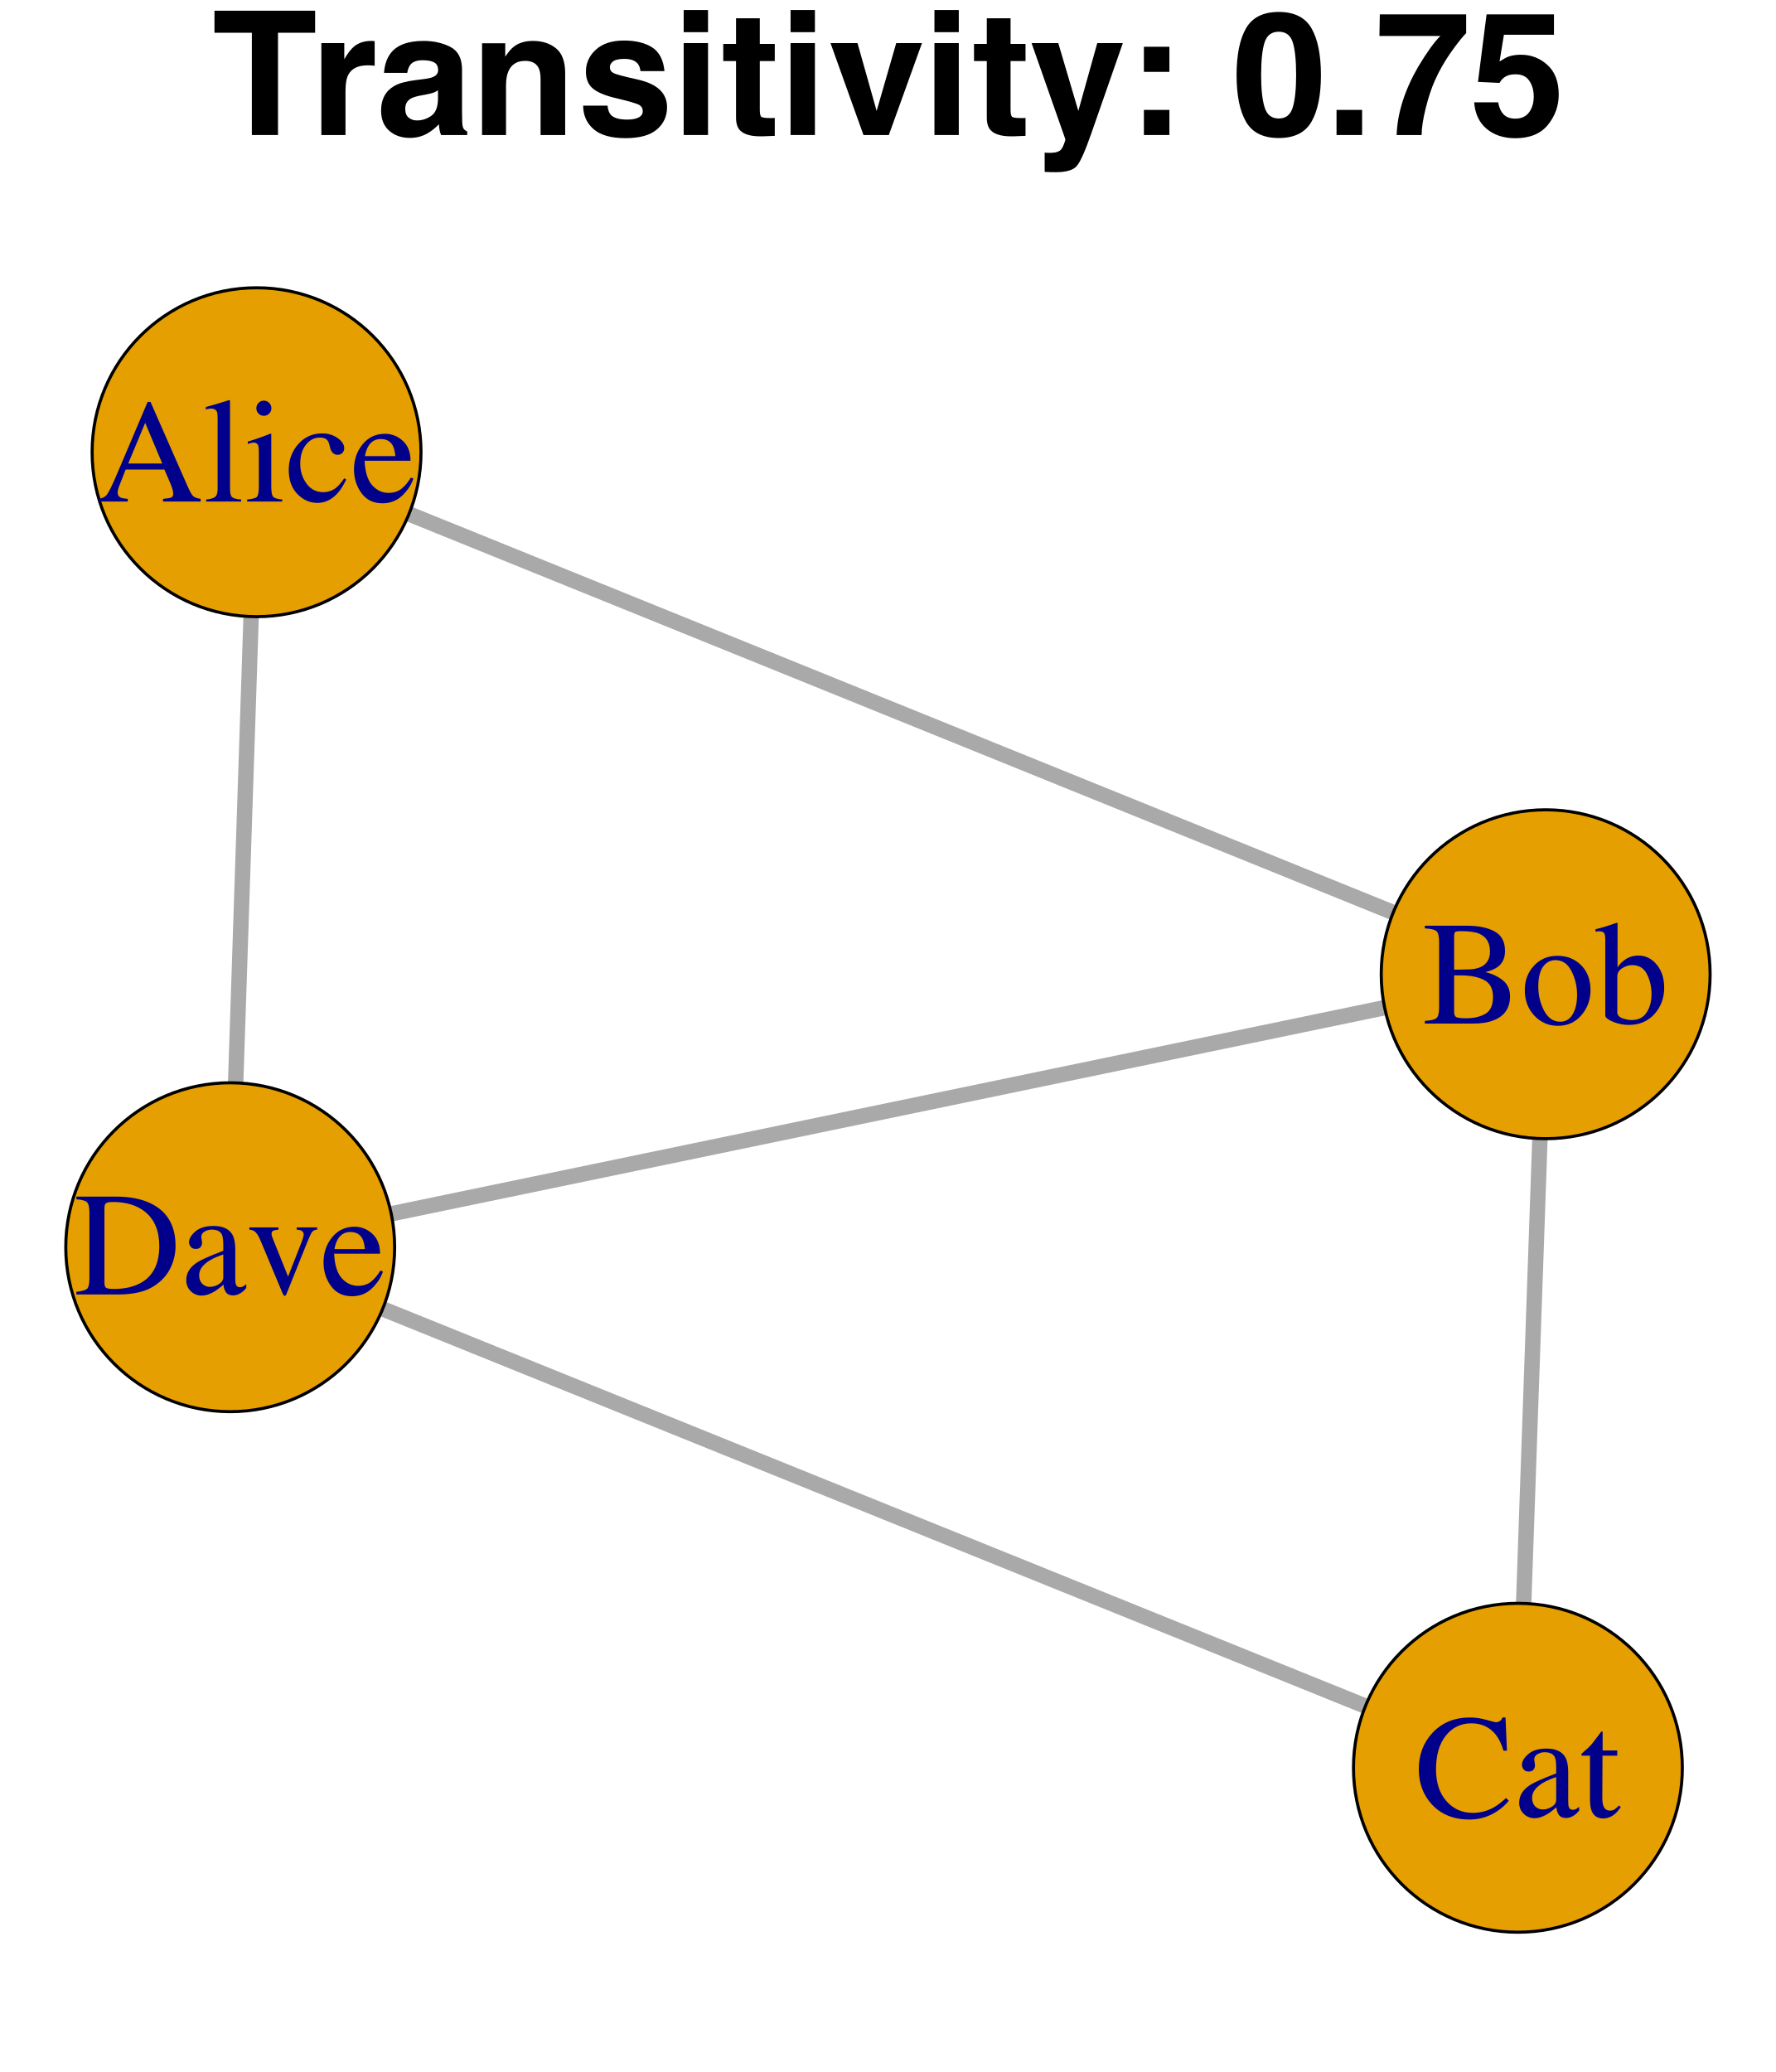
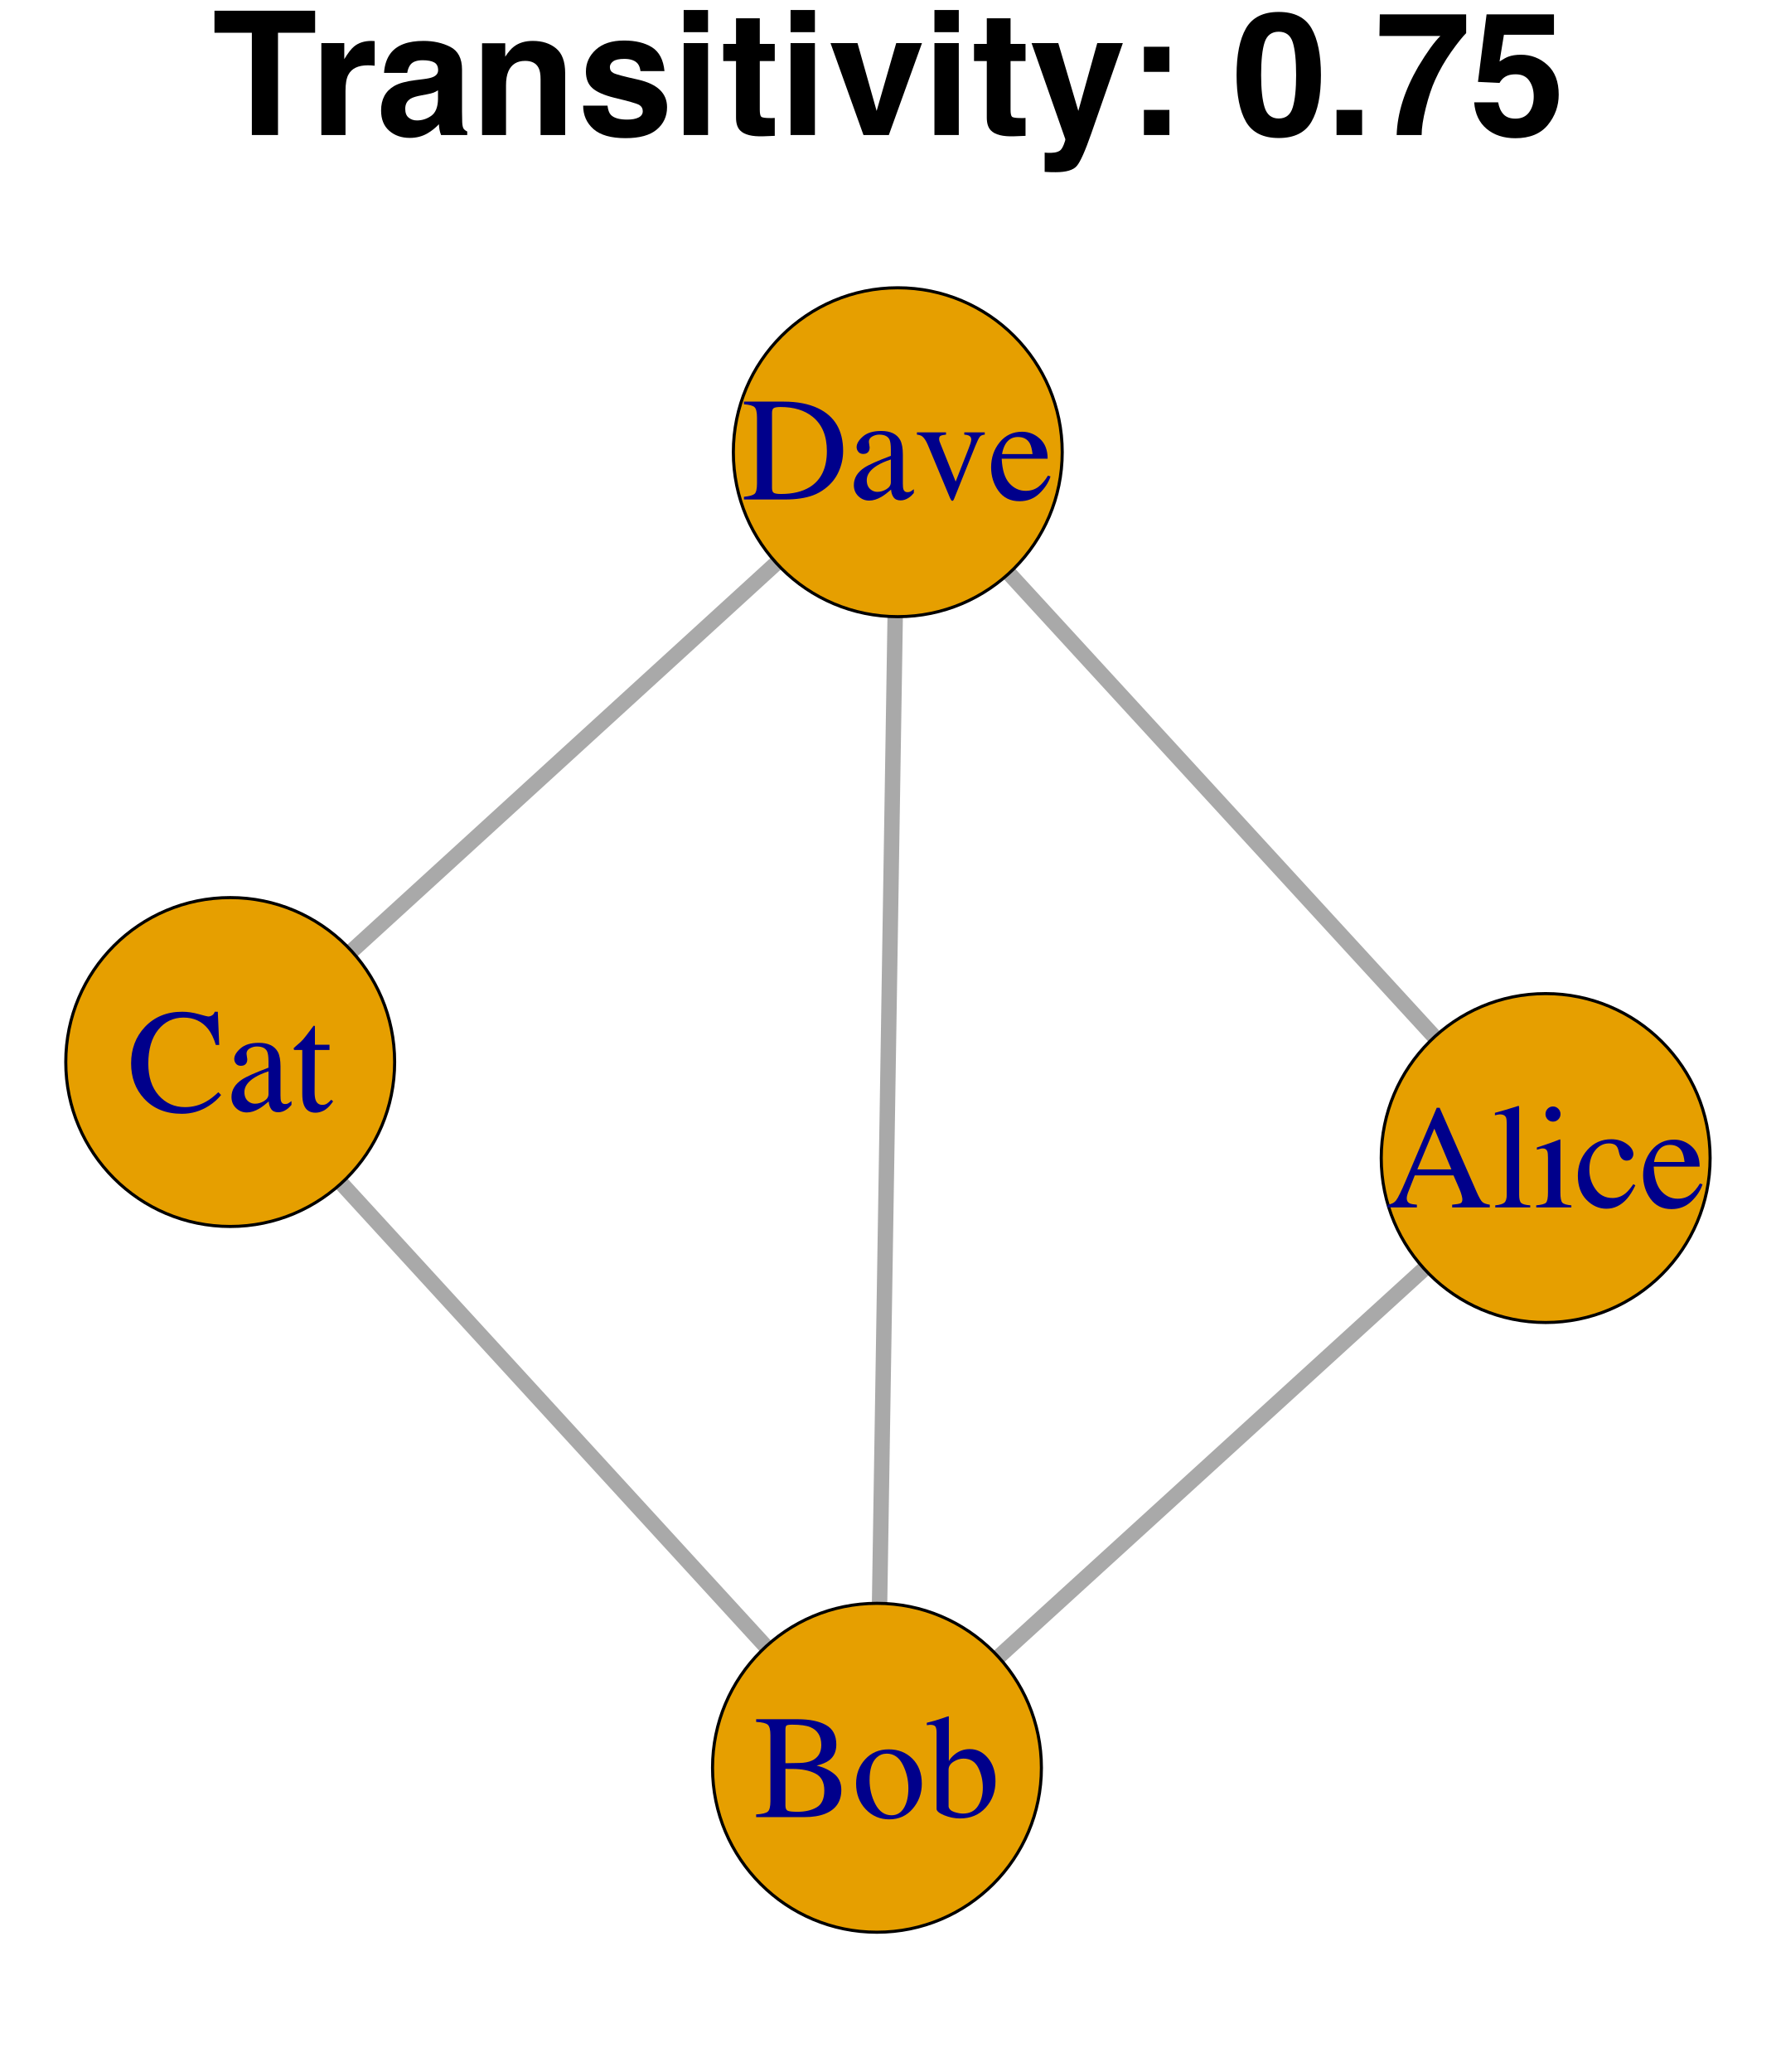
<svg xmlns="http://www.w3.org/2000/svg" xmlns:xlink="http://www.w3.org/1999/xlink" width="432" height="504" viewBox="0 0 432 504">
  <defs>
    <g>
      <g id="glyph-0-0">
        <path d="M 0.578 0 L 0.578 -23.812 L 25.156 -23.812 L 25.156 0 Z M 21.922 -3.234 L 21.922 -20.578 L 3.812 -20.578 L 3.812 -3.234 Z M 21.922 -3.234 " />
      </g>
      <g id="glyph-0-1">
        <path d="M 16.062 -9.25 L 11.906 -19.156 L 7.781 -9.25 Z M 0.531 0 L 0.531 -0.656 C 1.457 -0.758 2.148 -1.109 2.609 -1.703 C 3.078 -2.305 3.875 -3.93 5 -6.578 L 12.5 -24.234 L 13.203 -24.234 L 22.172 -3.828 C 22.766 -2.473 23.238 -1.633 23.594 -1.312 C 23.957 -0.988 24.562 -0.77 25.406 -0.656 L 25.406 0 L 16.25 0 L 16.25 -0.656 C 17.301 -0.75 17.977 -0.863 18.281 -1 C 18.582 -1.133 18.734 -1.461 18.734 -1.984 C 18.734 -2.16 18.676 -2.473 18.562 -2.922 C 18.445 -3.367 18.285 -3.836 18.078 -4.328 L 16.578 -7.781 L 7.156 -7.781 C 6.219 -5.426 5.656 -3.988 5.469 -3.469 C 5.289 -2.945 5.203 -2.535 5.203 -2.234 C 5.203 -1.617 5.445 -1.195 5.938 -0.969 C 6.25 -0.82 6.828 -0.719 7.672 -0.656 L 7.672 0 Z M 12.844 -24.234 Z M 12.844 -24.234 " />
      </g>
      <g id="glyph-0-2">
        <path d="M 0.734 -0.5 C 1.828 -0.602 2.566 -0.82 2.953 -1.156 C 3.336 -1.488 3.531 -2.141 3.531 -3.109 L 3.531 -20.281 C 3.531 -21.062 3.469 -21.598 3.344 -21.891 C 3.102 -22.379 2.629 -22.625 1.922 -22.625 C 1.754 -22.625 1.57 -22.602 1.375 -22.562 C 1.188 -22.531 0.945 -22.477 0.656 -22.406 L 0.656 -23 C 2.238 -23.414 4.141 -23.977 6.359 -24.688 C 6.441 -24.688 6.492 -24.648 6.516 -24.578 C 6.535 -24.504 6.547 -24.352 6.547 -24.125 L 6.547 -3.047 C 6.547 -2.023 6.719 -1.363 7.062 -1.062 C 7.414 -0.758 8.145 -0.57 9.25 -0.5 L 9.25 0 L 0.734 0 Z M 0.734 -0.5 " />
      </g>
      <g id="glyph-0-3">
        <path d="M 2.953 -22.688 C 2.953 -23.195 3.129 -23.633 3.484 -24 C 3.836 -24.363 4.27 -24.547 4.781 -24.547 C 5.281 -24.547 5.707 -24.363 6.062 -24 C 6.426 -23.645 6.609 -23.207 6.609 -22.688 C 6.609 -22.188 6.426 -21.754 6.062 -21.391 C 5.707 -21.035 5.281 -20.859 4.781 -20.859 C 4.27 -20.859 3.836 -21.035 3.484 -21.391 C 3.129 -21.754 2.953 -22.188 2.953 -22.688 Z M 0.703 -0.5 C 1.953 -0.613 2.738 -0.82 3.062 -1.125 C 3.395 -1.438 3.562 -2.281 3.562 -3.656 L 3.562 -12.047 C 3.562 -12.805 3.508 -13.332 3.406 -13.625 C 3.227 -14.102 2.859 -14.344 2.297 -14.344 C 2.172 -14.344 2.047 -14.332 1.922 -14.312 C 1.797 -14.289 1.441 -14.195 0.859 -14.031 L 0.859 -14.578 L 1.625 -14.812 C 3.664 -15.488 5.094 -15.992 5.906 -16.328 C 6.238 -16.473 6.453 -16.547 6.547 -16.547 C 6.566 -16.461 6.578 -16.375 6.578 -16.281 L 6.578 -3.656 C 6.578 -2.32 6.738 -1.484 7.062 -1.141 C 7.383 -0.805 8.113 -0.594 9.25 -0.5 L 9.25 0 L 0.703 0 Z M 0.703 -0.5 " />
      </g>
      <g id="glyph-0-4">
        <path d="M 8.953 -16.578 C 10.41 -16.578 11.672 -16.195 12.734 -15.438 C 13.797 -14.688 14.328 -13.859 14.328 -12.953 C 14.328 -12.566 14.191 -12.207 13.922 -11.875 C 13.648 -11.539 13.234 -11.375 12.672 -11.375 C 12.266 -11.375 11.906 -11.516 11.594 -11.797 C 11.281 -12.078 11.055 -12.488 10.922 -13.031 L 10.703 -13.875 C 10.555 -14.488 10.297 -14.926 9.922 -15.188 C 9.523 -15.438 9.016 -15.562 8.391 -15.562 C 7.047 -15.562 5.914 -14.977 5 -13.812 C 4.082 -12.645 3.625 -11.094 3.625 -9.156 C 3.625 -7.383 4.129 -5.797 5.141 -4.391 C 6.148 -2.984 7.52 -2.281 9.25 -2.281 C 10.469 -2.281 11.551 -2.68 12.5 -3.484 C 13.039 -3.941 13.648 -4.664 14.328 -5.656 L 14.812 -5.359 C 14.145 -3.953 13.441 -2.836 12.703 -2.016 C 11.285 -0.453 9.645 0.328 7.781 0.328 C 5.957 0.328 4.344 -0.391 2.938 -1.828 C 1.531 -3.266 0.828 -5.223 0.828 -7.703 C 0.828 -10.129 1.594 -12.211 3.125 -13.953 C 4.664 -15.703 6.609 -16.578 8.953 -16.578 Z M 8.172 -16.578 Z M 8.172 -16.578 " />
      </g>
      <g id="glyph-0-5">
        <path d="M 8.25 -16.484 C 9.895 -16.484 11.336 -15.91 12.578 -14.766 C 13.828 -13.629 14.453 -12.016 14.453 -9.922 L 3.281 -9.922 C 3.406 -7.203 4.02 -5.219 5.125 -3.969 C 6.238 -2.727 7.562 -2.109 9.094 -2.109 C 10.32 -2.109 11.359 -2.43 12.203 -3.078 C 13.047 -3.723 13.82 -4.633 14.531 -5.812 L 15.156 -5.609 C 14.676 -4.117 13.773 -2.738 12.453 -1.469 C 11.141 -0.207 9.523 0.422 7.609 0.422 C 5.41 0.422 3.707 -0.41 2.5 -2.078 C 1.301 -3.742 0.703 -5.66 0.703 -7.828 C 0.703 -10.18 1.398 -12.211 2.797 -13.922 C 4.191 -15.629 6.008 -16.484 8.25 -16.484 Z M 7.219 -15.203 C 5.883 -15.203 4.867 -14.613 4.172 -13.438 C 3.797 -12.801 3.523 -12.004 3.359 -11.047 L 10.781 -11.047 C 10.645 -12.211 10.422 -13.082 10.109 -13.656 C 9.535 -14.688 8.57 -15.203 7.219 -15.203 Z M 8.016 -16.484 Z M 8.016 -16.484 " />
      </g>
      <g id="glyph-0-6">
        <path d="M 10.703 -1.297 C 12.547 -1.297 14.086 -1.656 15.328 -2.375 C 16.566 -3.094 17.188 -4.461 17.188 -6.484 C 17.188 -8.504 16.457 -9.879 15 -10.609 C 13.551 -11.348 11.703 -11.719 9.453 -11.719 C 8.898 -11.719 8.551 -11.719 8.406 -11.719 C 8.258 -11.719 8.035 -11.727 7.734 -11.75 L 7.734 -2.781 C 7.734 -2.156 7.91 -1.75 8.266 -1.562 C 8.617 -1.383 9.43 -1.297 10.703 -1.297 Z M 0.609 -0.656 C 2.066 -0.738 3.008 -0.961 3.438 -1.328 C 3.863 -1.691 4.078 -2.551 4.078 -3.906 L 4.078 -19.922 C 4.078 -21.242 3.863 -22.094 3.438 -22.469 C 3.008 -22.852 2.066 -23.082 0.609 -23.156 L 0.609 -23.812 L 10.703 -23.812 C 13.586 -23.812 15.875 -23.348 17.562 -22.422 C 19.258 -21.504 20.109 -19.914 20.109 -17.656 C 20.109 -15.945 19.516 -14.656 18.328 -13.781 C 17.66 -13.281 16.66 -12.863 15.328 -12.531 C 16.984 -12.133 18.395 -11.469 19.562 -10.531 C 20.738 -9.602 21.328 -8.301 21.328 -6.625 C 21.328 -3.812 20.023 -1.879 17.422 -0.828 C 16.047 -0.273 14.359 0 12.359 0 L 0.609 0 Z M 11.156 -13.172 C 12.363 -13.191 13.367 -13.383 14.172 -13.75 C 15.691 -14.445 16.453 -15.707 16.453 -17.531 C 16.453 -19.676 15.57 -21.125 13.812 -21.875 C 12.844 -22.281 11.367 -22.484 9.391 -22.484 C 8.641 -22.484 8.176 -22.414 8 -22.281 C 7.82 -22.156 7.734 -21.805 7.734 -21.234 L 7.734 -13.109 Z M 11.156 -13.172 " />
      </g>
      <g id="glyph-0-7">
        <path d="M 0.922 -8.156 C 0.922 -10.488 1.66 -12.457 3.141 -14.062 C 4.617 -15.676 6.523 -16.484 8.859 -16.484 C 11.18 -16.484 13.102 -15.723 14.625 -14.203 C 16.145 -12.68 16.906 -10.656 16.906 -8.125 C 16.906 -5.789 16.164 -3.758 14.688 -2.031 C 13.219 -0.312 11.312 0.547 8.969 0.547 C 6.719 0.547 4.812 -0.273 3.25 -1.922 C 1.695 -3.578 0.922 -5.656 0.922 -8.156 Z M 8.375 -15.438 C 7.445 -15.438 6.641 -15.129 5.953 -14.516 C 4.785 -13.453 4.203 -11.613 4.203 -9 C 4.203 -6.914 4.672 -4.969 5.609 -3.156 C 6.555 -1.352 7.867 -0.453 9.547 -0.453 C 10.859 -0.453 11.867 -1.055 12.578 -2.266 C 13.285 -3.473 13.641 -5.055 13.641 -7.016 C 13.641 -9.047 13.188 -10.957 12.281 -12.75 C 11.383 -14.539 10.082 -15.438 8.375 -15.438 Z M 9.016 -16.484 Z M 9.016 -16.484 " />
      </g>
      <g id="glyph-0-8">
        <path d="M 0.125 -22.359 L 0.125 -22.953 C 1.457 -23.266 2.656 -23.609 3.719 -23.984 C 4.789 -24.359 5.367 -24.547 5.453 -24.547 C 5.473 -24.473 5.484 -24.398 5.484 -24.328 L 5.484 -13.625 C 5.785 -14.188 6.242 -14.719 6.859 -15.219 C 7.93 -16.102 9.172 -16.547 10.578 -16.547 C 12.305 -16.547 13.781 -15.816 15 -14.359 C 16.219 -12.91 16.828 -11.023 16.828 -8.703 C 16.828 -6.211 16.035 -4.082 14.453 -2.312 C 12.867 -0.551 10.785 0.328 8.203 0.328 C 6.91 0.328 5.633 0.07 4.375 -0.438 C 3.125 -0.957 2.5 -1.473 2.5 -1.984 L 2.5 -20.562 C 2.5 -21.25 2.406 -21.734 2.219 -22.016 C 2.031 -22.305 1.598 -22.453 0.922 -22.453 Z M 5.422 -2.562 C 5.523 -1.957 5.977 -1.52 6.781 -1.25 C 7.594 -0.988 8.301 -0.859 8.906 -0.859 C 10.551 -0.859 11.77 -1.473 12.562 -2.703 C 13.352 -3.93 13.75 -5.422 13.75 -7.172 C 13.75 -8.922 13.379 -10.535 12.641 -12.016 C 11.898 -13.492 10.703 -14.234 9.047 -14.234 C 8.223 -14.234 7.41 -13.977 6.609 -13.469 C 5.816 -12.957 5.422 -12.312 5.422 -11.531 Z M 5.422 -2.562 " />
      </g>
      <g id="glyph-0-9">
        <path d="M 13.328 -24.234 C 14.629 -24.234 15.961 -24.039 17.328 -23.656 C 18.703 -23.27 19.473 -23.078 19.641 -23.078 C 19.973 -23.078 20.289 -23.172 20.594 -23.359 C 20.906 -23.547 21.117 -23.836 21.234 -24.234 L 21.984 -24.234 L 22.328 -16.156 L 21.5 -16.156 C 21.02 -17.758 20.395 -19.055 19.625 -20.047 C 18.145 -21.891 16.156 -22.812 13.656 -22.812 C 11.133 -22.812 9.07 -21.816 7.469 -19.828 C 5.875 -17.836 5.078 -15.098 5.078 -11.609 C 5.078 -8.391 5.914 -5.82 7.594 -3.906 C 9.281 -1.988 11.414 -1.031 14 -1.031 C 15.852 -1.031 17.566 -1.477 19.141 -2.375 C 20.047 -2.875 21.035 -3.633 22.109 -4.656 L 22.781 -3.984 C 21.988 -2.984 21 -2.102 19.812 -1.344 C 17.789 -0.051 15.602 0.594 13.25 0.594 C 9.383 0.594 6.316 -0.641 4.047 -3.109 C 1.941 -5.398 0.891 -8.254 0.891 -11.672 C 0.891 -15.172 2 -18.113 4.219 -20.5 C 6.551 -22.988 9.586 -24.234 13.328 -24.234 Z M 13.203 -24.234 Z M 13.203 -24.234 " />
      </g>
      <g id="glyph-0-10">
        <path d="M 10.312 -9.734 C 8.969 -9.297 7.859 -8.805 6.984 -8.266 C 5.297 -7.223 4.453 -6.039 4.453 -4.719 C 4.453 -3.645 4.801 -2.859 5.5 -2.359 C 5.957 -2.023 6.469 -1.859 7.031 -1.859 C 7.801 -1.859 8.539 -2.078 9.25 -2.516 C 9.957 -2.953 10.312 -3.504 10.312 -4.172 Z M 1.312 -3.5 C 1.312 -5.195 2.164 -6.613 3.875 -7.75 C 4.945 -8.457 7.094 -9.414 10.312 -10.625 L 10.312 -12.109 C 10.312 -13.305 10.195 -14.141 9.969 -14.609 C 9.57 -15.391 8.742 -15.781 7.484 -15.781 C 6.891 -15.781 6.32 -15.629 5.781 -15.328 C 5.238 -15.016 4.969 -14.582 4.969 -14.031 C 4.969 -13.883 5 -13.645 5.062 -13.312 C 5.125 -12.977 5.156 -12.766 5.156 -12.672 C 5.156 -12.016 4.938 -11.555 4.5 -11.297 C 4.25 -11.148 3.957 -11.078 3.625 -11.078 C 3.094 -11.078 2.688 -11.25 2.406 -11.594 C 2.125 -11.938 1.984 -12.32 1.984 -12.75 C 1.984 -13.562 2.488 -14.414 3.5 -15.312 C 4.52 -16.219 6.008 -16.672 7.969 -16.672 C 10.238 -16.672 11.781 -15.93 12.594 -14.453 C 13.02 -13.641 13.234 -12.461 13.234 -10.922 L 13.234 -3.875 C 13.234 -3.188 13.281 -2.719 13.375 -2.469 C 13.531 -2.008 13.848 -1.781 14.328 -1.781 C 14.598 -1.781 14.82 -1.816 15 -1.891 C 15.176 -1.973 15.477 -2.176 15.906 -2.5 L 15.906 -1.578 C 15.531 -1.117 15.129 -0.742 14.703 -0.453 C 14.047 -0.004 13.375 0.219 12.688 0.219 C 11.895 0.219 11.316 -0.039 10.953 -0.562 C 10.598 -1.082 10.406 -1.695 10.375 -2.406 C 9.477 -1.633 8.719 -1.062 8.094 -0.688 C 7.02 -0.051 6.004 0.266 5.047 0.266 C 4.035 0.266 3.16 -0.086 2.422 -0.797 C 1.68 -1.504 1.312 -2.406 1.312 -3.5 Z M 8.016 -16.672 Z M 8.016 -16.672 " />
      </g>
      <g id="glyph-0-11">
        <path d="M 9.156 -16.203 L 9.156 -14.938 L 5.578 -14.938 L 5.531 -4.812 C 5.531 -3.926 5.609 -3.254 5.766 -2.797 C 6.047 -1.984 6.598 -1.578 7.422 -1.578 C 7.836 -1.578 8.203 -1.676 8.516 -1.875 C 8.828 -2.082 9.18 -2.398 9.578 -2.828 L 10.031 -2.438 L 9.656 -1.922 C 9.039 -1.098 8.395 -0.516 7.719 -0.172 C 7.039 0.16 6.383 0.328 5.75 0.328 C 4.363 0.328 3.426 -0.285 2.938 -1.516 C 2.664 -2.18 2.531 -3.109 2.531 -4.297 L 2.531 -14.938 L 0.609 -14.938 C 0.555 -14.977 0.516 -15.016 0.484 -15.047 C 0.453 -15.078 0.438 -15.125 0.438 -15.188 C 0.438 -15.301 0.461 -15.391 0.516 -15.453 C 0.566 -15.523 0.734 -15.676 1.016 -15.906 C 1.828 -16.57 2.41 -17.113 2.766 -17.531 C 3.129 -17.945 3.973 -19.047 5.297 -20.828 C 5.441 -20.828 5.531 -20.816 5.562 -20.797 C 5.594 -20.773 5.609 -20.688 5.609 -20.531 L 5.609 -16.203 Z M 9.156 -16.203 " />
      </g>
      <g id="glyph-0-12">
        <path d="M 7.406 -2.781 C 7.406 -2.195 7.547 -1.812 7.828 -1.625 C 8.117 -1.438 8.711 -1.344 9.609 -1.344 C 12.422 -1.344 14.738 -1.895 16.562 -3 C 19.352 -4.719 20.75 -7.645 20.75 -11.781 C 20.75 -15.469 19.598 -18.242 17.297 -20.109 C 15.328 -21.703 12.719 -22.5 9.469 -22.5 C 8.664 -22.5 8.117 -22.41 7.828 -22.234 C 7.547 -22.055 7.406 -21.672 7.406 -21.078 Z M 0.578 -0.656 C 1.891 -0.789 2.742 -1.023 3.141 -1.359 C 3.547 -1.691 3.75 -2.539 3.75 -3.906 L 3.75 -19.922 C 3.75 -21.234 3.551 -22.078 3.156 -22.453 C 2.77 -22.828 1.91 -23.062 0.578 -23.156 L 0.578 -23.812 L 10.281 -23.812 C 13.551 -23.812 16.316 -23.273 18.578 -22.203 C 22.66 -20.266 24.703 -16.805 24.703 -11.828 C 24.703 -10.035 24.332 -8.332 23.594 -6.719 C 22.863 -5.102 21.758 -3.738 20.281 -2.625 C 19.344 -1.914 18.375 -1.379 17.375 -1.016 C 15.531 -0.336 13.266 0 10.578 0 L 0.578 0 Z M 0.578 -0.656 " />
      </g>
      <g id="glyph-0-13">
        <path d="M 7.734 -16.328 L 7.734 -15.781 C 7.129 -15.719 6.695 -15.625 6.438 -15.5 C 6.188 -15.383 6.062 -15.129 6.062 -14.734 C 6.062 -14.547 6.086 -14.363 6.141 -14.188 C 6.191 -14.02 6.285 -13.773 6.422 -13.453 L 10.078 -4.359 L 13.234 -12.406 C 13.391 -12.789 13.535 -13.191 13.672 -13.609 C 13.805 -14.035 13.875 -14.363 13.875 -14.594 C 13.875 -15.051 13.656 -15.379 13.219 -15.578 C 12.957 -15.68 12.609 -15.75 12.172 -15.781 L 12.172 -16.328 L 17.156 -16.328 L 17.156 -15.781 C 16.582 -15.738 16.172 -15.551 15.922 -15.219 C 15.672 -14.883 15.301 -14.113 14.812 -12.906 L 9.734 -0.25 C 9.641 -0.02 9.562 0.129 9.5 0.203 C 9.445 0.285 9.367 0.328 9.266 0.328 C 9.148 0.328 9.051 0.258 8.969 0.125 C 8.883 -0.008 8.797 -0.176 8.703 -0.375 L 3.328 -13.234 C 2.891 -14.273 2.426 -14.984 1.938 -15.359 C 1.645 -15.578 1.219 -15.719 0.656 -15.781 L 0.656 -16.328 Z M 7.734 -16.328 " />
      </g>
      <g id="glyph-1-0">
        <path d="M 3.156 -30.234 L 27.5 -30.234 L 27.5 0 L 3.156 0 Z M 23.734 -3.781 L 23.734 -26.453 L 6.938 -26.453 L 6.938 -3.781 Z M 23.734 -3.781 " />
      </g>
      <g id="glyph-1-1">
        <path d="M 25.156 -30.234 L 25.156 -24.875 L 16.125 -24.875 L 16.125 0 L 9.766 0 L 9.766 -24.875 L 0.672 -24.875 L 0.672 -30.234 Z M 25.156 -30.234 " />
      </g>
      <g id="glyph-1-2">
        <path d="M 13.969 -16.953 C 11.613 -16.953 10.035 -16.188 9.234 -14.656 C 8.773 -13.801 8.547 -12.477 8.547 -10.688 L 8.547 0 L 2.672 0 L 2.672 -22.359 L 8.25 -22.359 L 8.25 -18.453 C 9.145 -19.941 9.93 -20.961 10.609 -21.516 C 11.703 -22.43 13.125 -22.891 14.875 -22.891 C 14.977 -22.891 15.066 -22.883 15.141 -22.875 C 15.223 -22.863 15.391 -22.852 15.641 -22.844 L 15.641 -16.859 C 15.273 -16.898 14.945 -16.926 14.656 -16.938 C 14.375 -16.945 14.145 -16.953 13.969 -16.953 Z M 13.969 -16.953 " />
      </g>
      <g id="glyph-1-3">
        <path d="M 3.562 -19.938 C 5.113 -21.906 7.77 -22.891 11.531 -22.891 C 13.977 -22.891 16.148 -22.406 18.047 -21.438 C 19.941 -20.457 20.891 -18.625 20.891 -15.938 L 20.891 -5.688 C 20.891 -4.969 20.906 -4.102 20.938 -3.094 C 20.977 -2.332 21.094 -1.812 21.281 -1.531 C 21.477 -1.258 21.77 -1.035 22.156 -0.859 L 22.156 0 L 15.797 0 C 15.617 -0.445 15.492 -0.867 15.422 -1.266 C 15.348 -1.66 15.297 -2.113 15.266 -2.625 C 14.453 -1.75 13.52 -1.004 12.469 -0.391 C 11.207 0.336 9.785 0.703 8.203 0.703 C 6.18 0.703 4.508 0.125 3.188 -1.031 C 1.863 -2.188 1.203 -3.828 1.203 -5.953 C 1.203 -8.691 2.266 -10.68 4.391 -11.922 C 5.547 -12.586 7.254 -13.062 9.516 -13.344 L 11.5 -13.594 C 12.582 -13.727 13.359 -13.898 13.828 -14.109 C 14.66 -14.461 15.078 -15.016 15.078 -15.766 C 15.078 -16.68 14.758 -17.312 14.125 -17.656 C 13.488 -18.008 12.555 -18.188 11.328 -18.188 C 9.941 -18.188 8.961 -17.848 8.391 -17.172 C 7.973 -16.66 7.695 -15.973 7.562 -15.109 L 1.922 -15.109 C 2.047 -17.066 2.594 -18.676 3.562 -19.938 Z M 7.922 -4.219 C 8.461 -3.77 9.129 -3.547 9.922 -3.547 C 11.18 -3.547 12.336 -3.914 13.391 -4.656 C 14.453 -5.395 15.004 -6.742 15.047 -8.703 L 15.047 -10.875 C 14.68 -10.633 14.312 -10.441 13.938 -10.297 C 13.562 -10.16 13.047 -10.031 12.391 -9.906 L 11.078 -9.656 C 9.848 -9.438 8.961 -9.172 8.422 -8.859 C 7.523 -8.328 7.078 -7.5 7.078 -6.375 C 7.078 -5.375 7.359 -4.656 7.922 -4.219 Z M 7.922 -4.219 " />
      </g>
      <g id="glyph-1-4">
        <path d="M 13.25 -18.031 C 11.27 -18.031 9.91 -17.188 9.172 -15.5 C 8.785 -14.613 8.594 -13.477 8.594 -12.094 L 8.594 0 L 2.766 0 L 2.766 -22.312 L 8.406 -22.312 L 8.406 -19.047 C 9.156 -20.203 9.867 -21.031 10.547 -21.531 C 11.742 -22.438 13.266 -22.891 15.109 -22.891 C 17.422 -22.891 19.312 -22.281 20.781 -21.062 C 22.25 -19.852 22.984 -17.848 22.984 -15.047 L 22.984 0 L 17 0 L 17 -13.594 C 17 -14.77 16.844 -15.672 16.531 -16.297 C 15.957 -17.453 14.863 -18.031 13.25 -18.031 Z M 13.25 -18.031 " />
      </g>
      <g id="glyph-1-5">
        <path d="M 18.125 -21.328 C 19.875 -20.203 20.879 -18.273 21.141 -15.547 L 15.297 -15.547 C 15.211 -16.297 15 -16.891 14.656 -17.328 C 14.02 -18.117 12.926 -18.516 11.375 -18.516 C 10.102 -18.516 9.195 -18.316 8.656 -17.922 C 8.125 -17.523 7.859 -17.062 7.859 -16.531 C 7.859 -15.863 8.145 -15.379 8.719 -15.078 C 9.289 -14.766 11.32 -14.223 14.812 -13.453 C 17.133 -12.91 18.875 -12.082 20.031 -10.969 C 21.188 -9.852 21.766 -8.453 21.766 -6.766 C 21.766 -4.555 20.938 -2.75 19.281 -1.344 C 17.633 0.062 15.094 0.766 11.656 0.766 C 8.133 0.766 5.535 0.023 3.859 -1.453 C 2.191 -2.941 1.359 -4.836 1.359 -7.141 L 7.281 -7.141 C 7.406 -6.098 7.672 -5.359 8.078 -4.922 C 8.805 -4.141 10.145 -3.75 12.094 -3.75 C 13.25 -3.75 14.164 -3.922 14.844 -4.266 C 15.52 -4.609 15.859 -5.117 15.859 -5.797 C 15.859 -6.453 15.582 -6.953 15.031 -7.297 C 14.488 -7.641 12.457 -8.227 8.938 -9.062 C 6.406 -9.695 4.625 -10.484 3.594 -11.422 C 2.551 -12.348 2.031 -13.688 2.031 -15.438 C 2.031 -17.508 2.836 -19.285 4.453 -20.766 C 6.078 -22.242 8.359 -22.984 11.297 -22.984 C 14.086 -22.984 16.363 -22.43 18.125 -21.328 Z M 18.125 -21.328 " />
      </g>
      <g id="glyph-1-6">
        <path d="M 8.734 -22.359 L 8.734 0 L 2.812 0 L 2.812 -22.359 Z M 8.734 -30.406 L 8.734 -25.016 L 2.812 -25.016 L 2.812 -30.406 Z M 8.734 -30.406 " />
      </g>
      <g id="glyph-1-7">
        <path d="M 12.969 -4.156 L 12.969 0.203 L 10.188 0.312 C 7.426 0.406 5.539 -0.07 4.531 -1.125 C 3.875 -1.801 3.547 -2.832 3.547 -4.219 L 3.547 -17.984 L 0.438 -17.984 L 0.438 -22.156 L 3.547 -22.156 L 3.547 -28.391 L 9.328 -28.391 L 9.328 -22.156 L 12.969 -22.156 L 12.969 -17.984 L 9.328 -17.984 L 9.328 -6.172 C 9.328 -5.254 9.441 -4.68 9.672 -4.453 C 9.91 -4.234 10.625 -4.125 11.812 -4.125 C 11.988 -4.125 12.176 -4.125 12.375 -4.125 C 12.57 -4.133 12.77 -4.145 12.969 -4.156 Z M 12.969 -4.156 " />
      </g>
      <g id="glyph-1-8">
        <path d="M 0.531 -22.359 L 7.094 -22.359 L 11.75 -5.859 L 16.516 -22.359 L 22.781 -22.359 L 14.719 0 L 8.547 0 Z M 0.531 -22.359 " />
      </g>
      <g id="glyph-1-9">
        <path d="M 11.812 -5.859 L 16.422 -22.359 L 22.641 -22.359 L 14.969 -0.375 C 13.488 3.863 12.316 6.492 11.453 7.516 C 10.598 8.535 8.879 9.047 6.297 9.047 C 5.773 9.047 5.359 9.039 5.047 9.031 C 4.734 9.031 4.258 9.008 3.625 8.969 L 3.625 4.281 L 4.375 4.328 C 4.945 4.359 5.488 4.336 6 4.266 C 6.52 4.191 6.961 4.035 7.328 3.797 C 7.66 3.566 7.973 3.082 8.266 2.344 C 8.566 1.602 8.691 1.148 8.641 0.984 L 0.438 -22.359 L 6.938 -22.359 Z M 11.812 -5.859 " />
      </g>
      <g id="glyph-1-10">
        <path d="M 10.969 -6.109 L 10.969 0 L 4.766 0 L 4.766 -6.109 Z M 4.766 -15.359 L 4.766 -21.469 L 10.969 -21.469 L 10.969 -15.359 Z M 4.766 -15.359 " />
      </g>
      <g id="glyph-1-11">
</g>
      <g id="glyph-1-12">
        <path d="M 11.562 0.734 C 7.781 0.734 5.125 -0.586 3.594 -3.234 C 2.07 -5.891 1.312 -9.672 1.312 -14.578 C 1.312 -19.484 2.07 -23.27 3.594 -25.938 C 5.125 -28.602 7.781 -29.938 11.562 -29.938 C 15.352 -29.938 18.016 -28.602 19.547 -25.938 C 21.066 -23.27 21.828 -19.484 21.828 -14.578 C 21.828 -9.672 21.062 -5.891 19.531 -3.234 C 18.008 -0.586 15.352 0.734 11.562 0.734 Z M 14.984 -6.75 C 15.523 -8.551 15.797 -11.16 15.797 -14.578 C 15.797 -18.16 15.523 -20.812 14.984 -22.531 C 14.441 -24.258 13.301 -25.125 11.562 -25.125 C 9.832 -25.125 8.688 -24.258 8.125 -22.531 C 7.562 -20.812 7.281 -18.16 7.281 -14.578 C 7.281 -11.16 7.562 -8.547 8.125 -6.734 C 8.688 -4.922 9.832 -4.016 11.562 -4.016 C 13.301 -4.016 14.441 -4.926 14.984 -6.75 Z M 14.984 -6.75 " />
      </g>
      <g id="glyph-1-13">
        <path d="M 2.625 -6.109 L 8.844 -6.109 L 8.844 0 L 2.625 0 Z M 2.625 -6.109 " />
      </g>
      <g id="glyph-1-14">
        <path d="M 18.5 -20.188 C 16.938 -17.969 15.629 -15.68 14.578 -13.328 C 13.742 -11.484 12.992 -9.227 12.328 -6.562 C 11.66 -3.895 11.328 -1.707 11.328 0 L 5.25 0 C 5.426 -5.332 7.176 -10.875 10.5 -16.625 C 12.645 -20.195 14.441 -22.688 15.891 -24.094 L 1.062 -24.094 L 1.156 -29.344 L 22.156 -29.344 L 22.156 -24.781 C 21.281 -23.914 20.062 -22.383 18.5 -20.188 Z M 18.5 -20.188 " />
      </g>
      <g id="glyph-1-15">
        <path d="M 11.203 -14.766 C 10.484 -14.766 9.867 -14.676 9.359 -14.5 C 8.441 -14.164 7.75 -13.555 7.281 -12.672 L 2.031 -12.922 L 4.125 -29.344 L 20.516 -29.344 L 20.516 -24.391 L 8.344 -24.391 L 7.281 -17.891 C 8.188 -18.473 8.891 -18.859 9.391 -19.047 C 10.242 -19.367 11.273 -19.531 12.484 -19.531 C 14.953 -19.531 17.098 -18.703 18.922 -17.047 C 20.754 -15.391 21.672 -12.984 21.672 -9.828 C 21.672 -7.078 20.789 -4.617 19.031 -2.453 C 17.27 -0.297 14.629 0.781 11.109 0.781 C 8.285 0.781 5.961 0.02 4.141 -1.5 C 2.328 -3.02 1.316 -5.172 1.109 -7.953 L 6.938 -7.953 C 7.164 -6.68 7.609 -5.703 8.266 -5.016 C 8.922 -4.328 9.879 -3.984 11.141 -3.984 C 12.586 -3.984 13.691 -4.488 14.453 -5.5 C 15.211 -6.52 15.594 -7.805 15.594 -9.359 C 15.594 -10.867 15.234 -12.145 14.516 -13.188 C 13.805 -14.238 12.703 -14.766 11.203 -14.766 Z M 11.203 -14.766 " />
      </g>
    </g>
  </defs>
  <rect x="-43.2" y="-50.4" width="518.4" height="604.8" fill="rgb(100%, 100%, 100%)" fill-opacity="1" />
-   <path fill="none" stroke-width="3.75" stroke-linecap="round" stroke-linejoin="round" stroke="rgb(66.275%, 66.275%, 66.275%)" stroke-opacity="1" stroke-miterlimit="10" d="M 99.488 125.012 L 338.926 221.969 " />
-   <path fill="none" stroke-width="3.75" stroke-linecap="round" stroke-linejoin="round" stroke="rgb(66.275%, 66.275%, 66.275%)" stroke-opacity="1" stroke-miterlimit="10" d="M 61.086 149.977 L 57.324 263.402 " />
-   <path fill="none" stroke-width="3.75" stroke-linecap="round" stroke-linejoin="round" stroke="rgb(66.275%, 66.275%, 66.275%)" stroke-opacity="1" stroke-miterlimit="10" d="M 374.602 276.957 L 370.645 390.023 " />
-   <path fill="none" stroke-width="3.75" stroke-linecap="round" stroke-linejoin="round" stroke="rgb(66.275%, 66.275%, 66.275%)" stroke-opacity="1" stroke-miterlimit="10" d="M 336.836 245.105 L 95.164 295.254 " />
-   <path fill="none" stroke-width="3.75" stroke-linecap="round" stroke-linejoin="round" stroke="rgb(66.275%, 66.275%, 66.275%)" stroke-opacity="1" stroke-miterlimit="10" d="M 332.16 415.008 L 93.086 318.371 " />
-   <path fill-rule="nonzero" fill="rgb(90.196%, 62.353%, 0%)" fill-opacity="1" stroke-width="0.75" stroke-linecap="round" stroke-linejoin="round" stroke="rgb(0%, 0%, 0%)" stroke-opacity="1" stroke-miterlimit="10" d="M 102.41 110 C 102.41 132.09 84.504 150 62.41 150 C 40.32 150 22.41 132.09 22.41 110 C 22.41 87.91 40.32 70 62.41 70 C 84.504 70 102.41 87.91 102.41 110 " />
-   <path fill-rule="nonzero" fill="rgb(90.196%, 62.353%, 0%)" fill-opacity="1" stroke-width="0.75" stroke-linecap="round" stroke-linejoin="round" stroke="rgb(0%, 0%, 0%)" stroke-opacity="1" stroke-miterlimit="10" d="M 416 236.98 C 416 259.07 398.09 276.98 376 276.98 C 353.91 276.98 336 259.07 336 236.98 C 336 214.887 353.91 196.98 376 196.98 C 398.09 196.98 416 214.887 416 236.98 " />
-   <path fill-rule="nonzero" fill="rgb(90.196%, 62.353%, 0%)" fill-opacity="1" stroke-width="0.75" stroke-linecap="round" stroke-linejoin="round" stroke="rgb(0%, 0%, 0%)" stroke-opacity="1" stroke-miterlimit="10" d="M 409.246 430 C 409.246 452.09 391.336 470 369.246 470 C 347.152 470 329.246 452.09 329.246 430 C 329.246 407.91 347.152 390 369.246 390 C 391.336 390 409.246 407.91 409.246 430 " />
-   <path fill-rule="nonzero" fill="rgb(90.196%, 62.353%, 0%)" fill-opacity="1" stroke-width="0.75" stroke-linecap="round" stroke-linejoin="round" stroke="rgb(0%, 0%, 0%)" stroke-opacity="1" stroke-miterlimit="10" d="M 96 303.379 C 96 325.469 78.09 343.379 56 343.379 C 33.91 343.379 16 325.469 16 303.379 C 16 281.289 33.91 263.379 56 263.379 C 78.09 263.379 96 281.289 96 303.379 " />
+   <path fill="none" stroke-width="3.75" stroke-linecap="round" stroke-linejoin="round" stroke="rgb(66.275%, 66.275%, 66.275%)" stroke-opacity="1" stroke-miterlimit="10" d="M 346.441 308.641 L 242.891 403.051 " />
+   <path fill="none" stroke-width="3.75" stroke-linecap="round" stroke-linejoin="round" stroke="rgb(66.275%, 66.275%, 66.275%)" stroke-opacity="1" stroke-miterlimit="10" d="M 348.949 252.223 L 245.445 139.469 " />
+   <path fill="none" stroke-width="3.75" stroke-linecap="round" stroke-linejoin="round" stroke="rgb(66.275%, 66.275%, 66.275%)" stroke-opacity="1" stroke-miterlimit="10" d="M 186.309 400.512 L 83.027 287.82 " />
+   <path fill="none" stroke-width="3.75" stroke-linecap="round" stroke-linejoin="round" stroke="rgb(66.275%, 66.275%, 66.275%)" stroke-opacity="1" stroke-miterlimit="10" d="M 213.965 390.004 L 217.762 149.996 " />
+   <path fill="none" stroke-width="3.75" stroke-linecap="round" stroke-linejoin="round" stroke="rgb(66.275%, 66.275%, 66.275%)" stroke-opacity="1" stroke-miterlimit="10" d="M 85.535 231.355 L 188.859 136.977 " />
+   <path fill-rule="nonzero" fill="rgb(90.196%, 62.353%, 0%)" fill-opacity="1" stroke-width="0.75" stroke-linecap="round" stroke-linejoin="round" stroke="rgb(0%, 0%, 0%)" stroke-opacity="1" stroke-miterlimit="10" d="M 416 281.688 C 416 303.781 398.09 321.688 376 321.688 C 353.91 321.688 336 303.781 336 281.688 C 336 259.598 353.91 241.688 376 241.688 C 398.09 241.688 416 259.598 416 281.688 " />
+   <path fill-rule="nonzero" fill="rgb(90.196%, 62.353%, 0%)" fill-opacity="1" stroke-width="0.75" stroke-linecap="round" stroke-linejoin="round" stroke="rgb(0%, 0%, 0%)" stroke-opacity="1" stroke-miterlimit="10" d="M 253.332 430 C 253.332 452.09 235.426 470 213.332 470 C 191.242 470 173.332 452.09 173.332 430 C 173.332 407.91 191.242 390 213.332 390 C 235.426 390 253.332 407.91 253.332 430 " />
+   <path fill-rule="nonzero" fill="rgb(90.196%, 62.353%, 0%)" fill-opacity="1" stroke-width="0.75" stroke-linecap="round" stroke-linejoin="round" stroke="rgb(0%, 0%, 0%)" stroke-opacity="1" stroke-miterlimit="10" d="M 96 258.332 C 96 280.422 78.09 298.332 56 298.332 C 33.91 298.332 16 280.422 16 258.332 C 16 236.238 33.91 218.332 56 218.332 C 78.09 218.332 96 236.238 96 258.332 " />
+   <path fill-rule="nonzero" fill="rgb(90.196%, 62.353%, 0%)" fill-opacity="1" stroke-width="0.75" stroke-linecap="round" stroke-linejoin="round" stroke="rgb(0%, 0%, 0%)" stroke-opacity="1" stroke-miterlimit="10" d="M 258.395 110 C 258.395 132.09 240.488 150 218.395 150 C 196.305 150 178.395 132.09 178.395 110 C 178.395 87.91 196.305 70 218.395 70 C 240.488 70 258.395 87.91 258.395 110 " />
  <g fill="rgb(0%, 0%, 54.51%)" fill-opacity="1">
-     <use xlink:href="#glyph-0-1" x="23.41" y="122" />
-     <use xlink:href="#glyph-0-2" x="49.41" y="122" />
-     <use xlink:href="#glyph-0-3" x="59.41" y="122" />
-     <use xlink:href="#glyph-0-4" x="69.41" y="122" />
-     <use xlink:href="#glyph-0-5" x="85.41" y="122" />
+     <use xlink:href="#glyph-0-1" x="337" y="293.688" />
+     <use xlink:href="#glyph-0-2" x="363" y="293.688" />
+     <use xlink:href="#glyph-0-3" x="373" y="293.688" />
+     <use xlink:href="#glyph-0-4" x="383" y="293.688" />
+     <use xlink:href="#glyph-0-5" x="399" y="293.688" />
  </g>
  <g fill="rgb(0%, 0%, 54.51%)" fill-opacity="1">
-     <use xlink:href="#glyph-0-6" x="346" y="248.98" />
-     <use xlink:href="#glyph-0-7" x="370" y="248.98" />
-     <use xlink:href="#glyph-0-8" x="388" y="248.98" />
+     <use xlink:href="#glyph-0-6" x="183.332" y="442" />
+     <use xlink:href="#glyph-0-7" x="207.332" y="442" />
+     <use xlink:href="#glyph-0-8" x="225.332" y="442" />
  </g>
  <g fill="rgb(0%, 0%, 54.51%)" fill-opacity="1">
-     <use xlink:href="#glyph-0-9" x="344.246" y="442" />
-     <use xlink:href="#glyph-0-10" x="368.246" y="442" />
-     <use xlink:href="#glyph-0-11" x="384.246" y="442" />
+     <use xlink:href="#glyph-0-9" x="31" y="270.332" />
+     <use xlink:href="#glyph-0-10" x="55" y="270.332" />
+     <use xlink:href="#glyph-0-11" x="71" y="270.332" />
  </g>
  <g fill="rgb(0%, 0%, 54.51%)" fill-opacity="1">
-     <use xlink:href="#glyph-0-12" x="18" y="314.879" />
-     <use xlink:href="#glyph-0-10" x="44" y="314.879" />
-     <use xlink:href="#glyph-0-13" x="60" y="314.879" />
-     <use xlink:href="#glyph-0-5" x="78" y="314.879" />
+     <use xlink:href="#glyph-0-12" x="180.395" y="121.5" />
+     <use xlink:href="#glyph-0-10" x="206.395" y="121.5" />
+     <use xlink:href="#glyph-0-13" x="222.395" y="121.5" />
+     <use xlink:href="#glyph-0-5" x="240.395" y="121.5" />
  </g>
  <g fill="rgb(0%, 0%, 0%)" fill-opacity="1">
    <use xlink:href="#glyph-1-1" x="51.5" y="32.841" />
    <use xlink:href="#glyph-1-2" x="75.5" y="32.841" />
    <use xlink:href="#glyph-1-3" x="91.5" y="32.841" />
    <use xlink:href="#glyph-1-4" x="114.5" y="32.841" />
    <use xlink:href="#glyph-1-5" x="140.5" y="32.841" />
    <use xlink:href="#glyph-1-6" x="163.5" y="32.841" />
    <use xlink:href="#glyph-1-7" x="175.5" y="32.841" />
    <use xlink:href="#glyph-1-6" x="189.5" y="32.841" />
    <use xlink:href="#glyph-1-8" x="201.5" y="32.841" />
    <use xlink:href="#glyph-1-6" x="224.5" y="32.841" />
    <use xlink:href="#glyph-1-7" x="236.5" y="32.841" />
    <use xlink:href="#glyph-1-9" x="250.5" y="32.841" />
    <use xlink:href="#glyph-1-10" x="273.5" y="32.841" />
    <use xlink:href="#glyph-1-11" x="287.5" y="32.841" />
    <use xlink:href="#glyph-1-12" x="299.5" y="32.841" />
    <use xlink:href="#glyph-1-13" x="322.5" y="32.841" />
    <use xlink:href="#glyph-1-14" x="334.5" y="32.841" />
    <use xlink:href="#glyph-1-15" x="357.5" y="32.841" />
  </g>
</svg>
